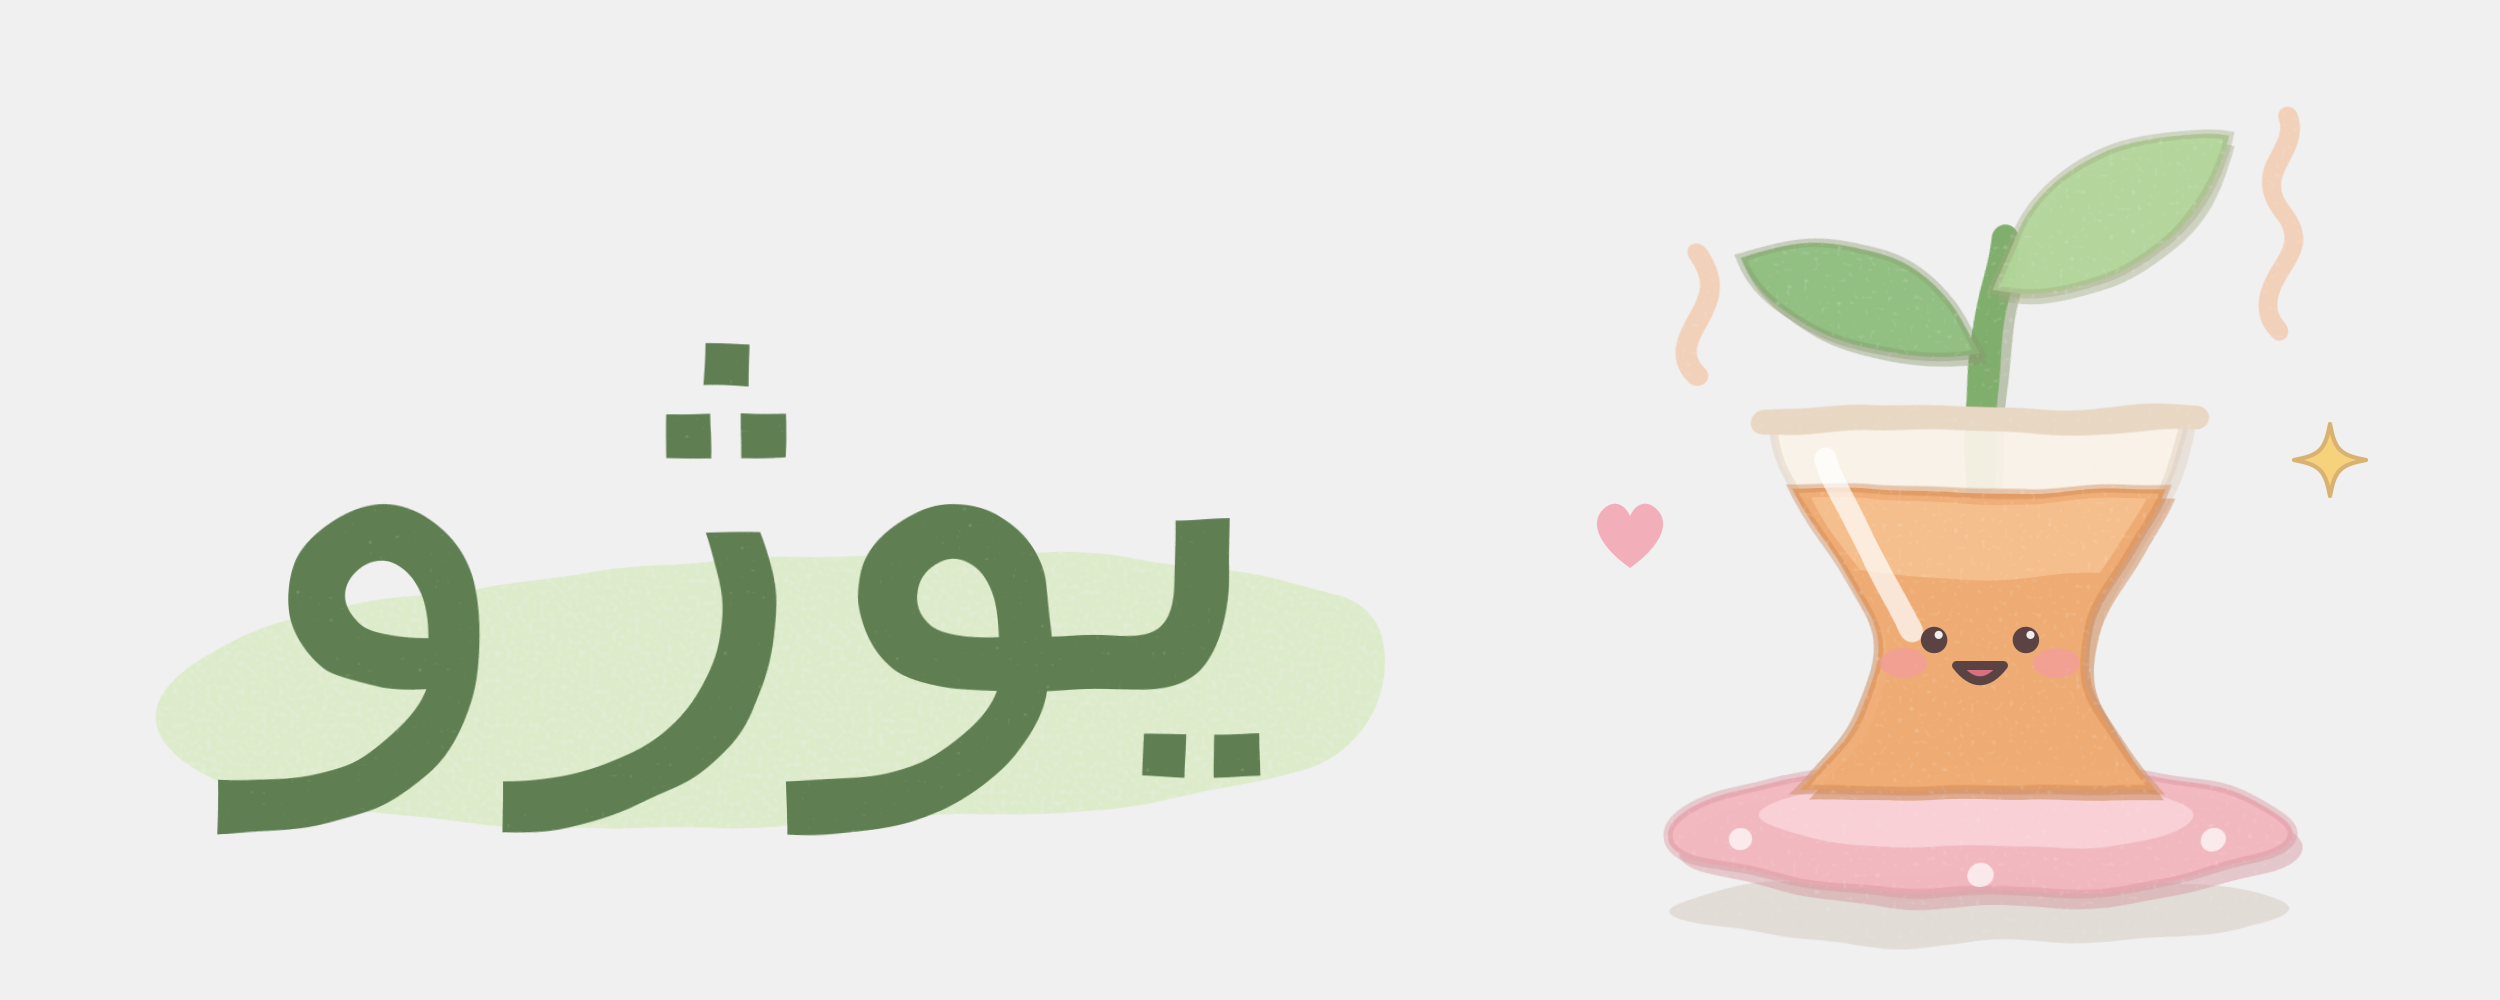
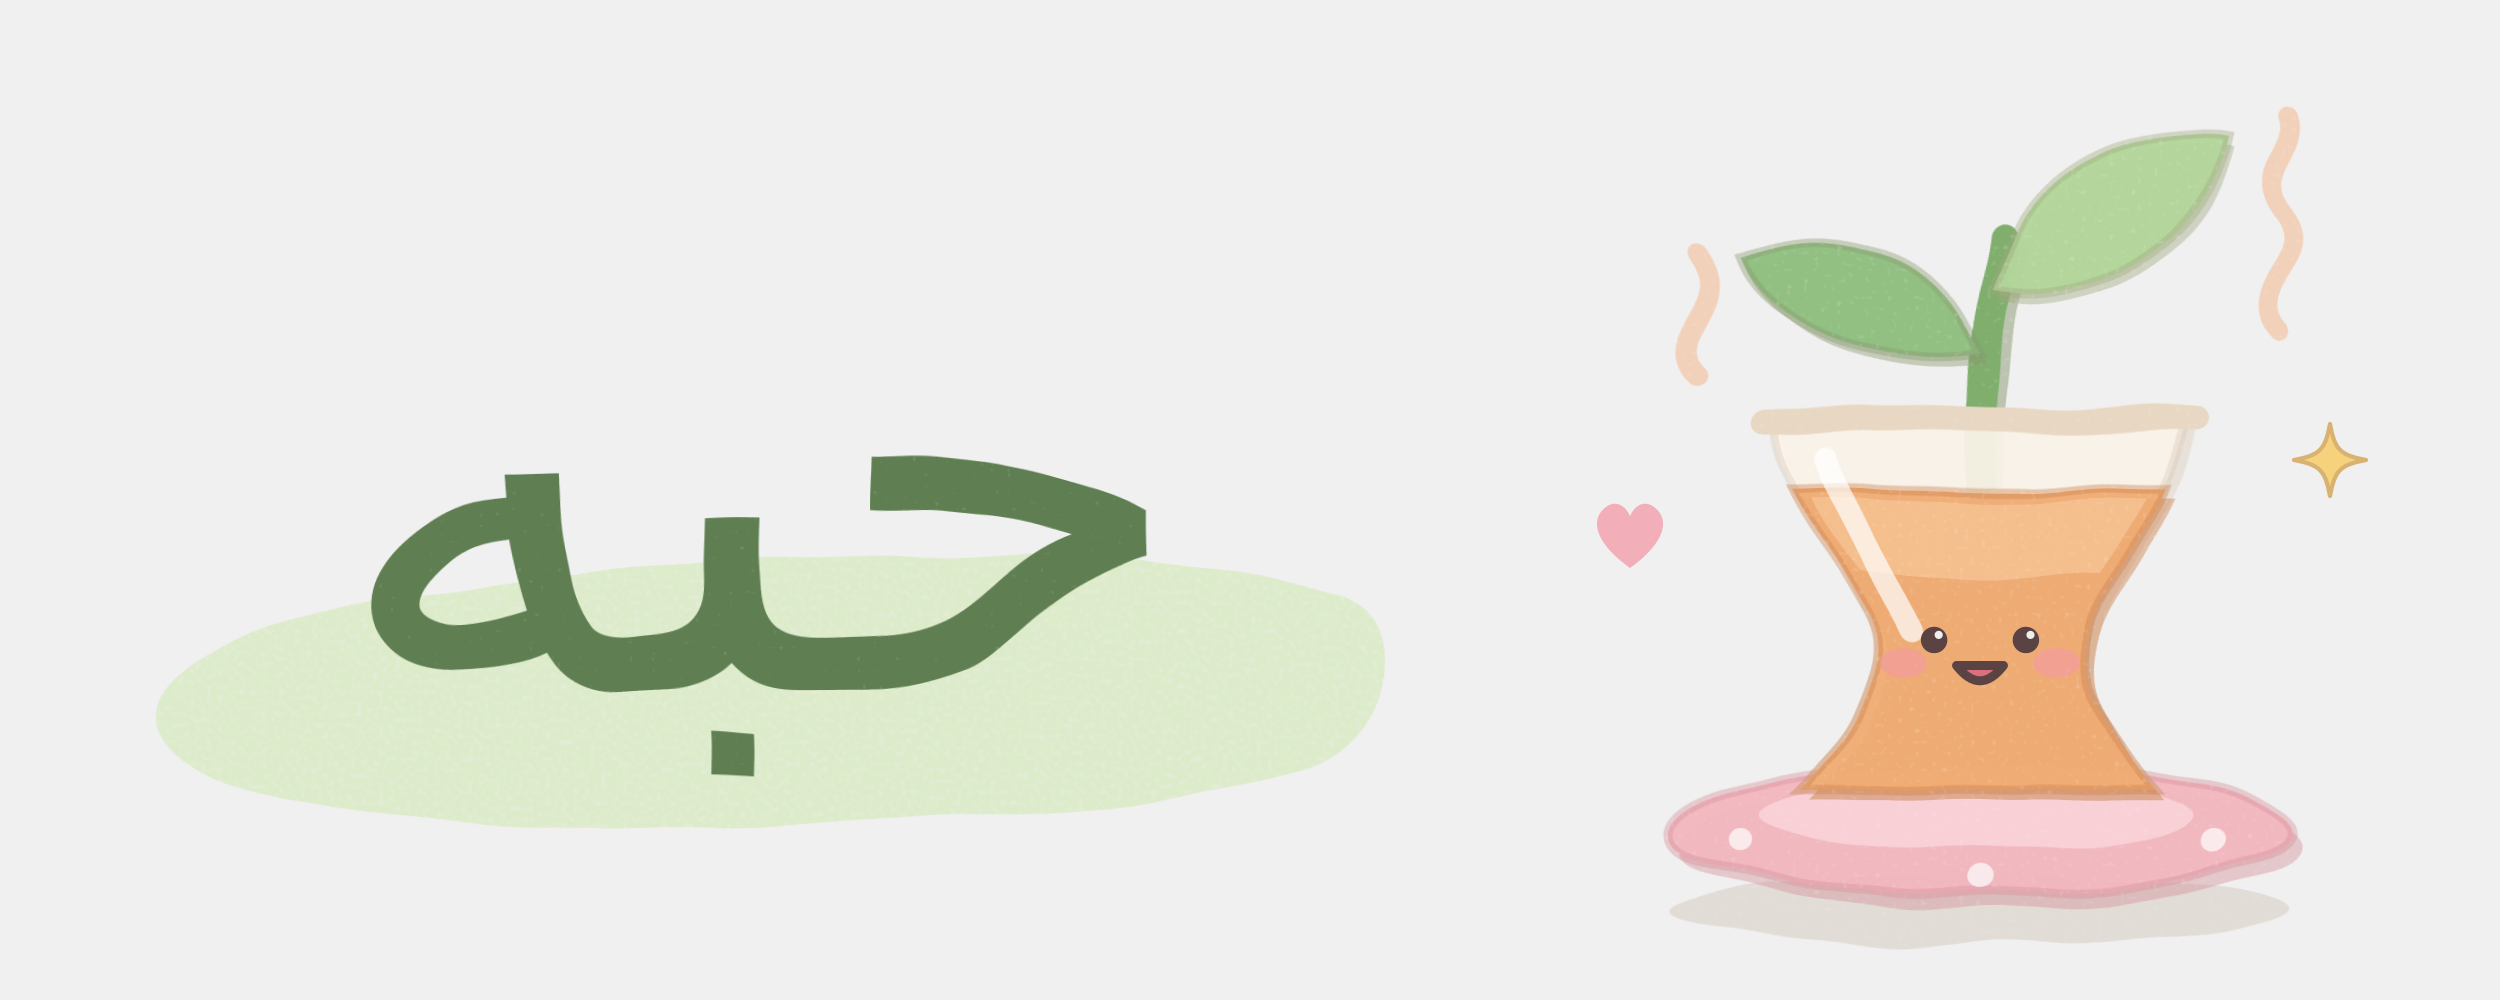
- <svg xmlns="http://www.w3.org/2000/svg" viewBox="0 0 500 200" width="500" height="200" role="img" aria-label="یوژو">
+ <svg xmlns="http://www.w3.org/2000/svg" viewBox="0 0 500 200" width="500" height="200" role="img" aria-label="حبه">
  <defs>
    <filter id="wc-lg2-a" x="-15%" y="-15%" width="130%" height="130%" color-interpolation-filters="sRGB">
      <feTurbulence type="fractalNoise" baseFrequency="0.032" numOctaves="2" seed="6" result="n" />
      <feDisplacementMap in="SourceGraphic" in2="n" scale="4.5" xChannelSelector="R" yChannelSelector="G" result="d" />
      <feTurbulence type="fractalNoise" baseFrequency=".9" numOctaves="1" seed="12" result="g" />
      <feColorMatrix in="g" values="0 0 0 0 0 0 0 0 0 0 0 0 0 0 0 1 0 0 0 0.62" result="a" />
      <feComposite in="d" in2="a" operator="in" />
    </filter>
    <filter id="wc-lg2-b" x="-15%" y="-15%" width="130%" height="130%" color-interpolation-filters="sRGB">
      <feTurbulence type="fractalNoise" baseFrequency="0.025" numOctaves="2" seed="22" result="n" />
      <feDisplacementMap in="SourceGraphic" in2="n" scale="5" xChannelSelector="R" yChannelSelector="G" result="d" />
      <feTurbulence type="fractalNoise" baseFrequency=".9" numOctaves="1" seed="28" result="g" />
      <feColorMatrix in="g" values="0 0 0 0 0 0 0 0 0 0 0 0 0 0 0 1 0 0 0 0.45" result="a" />
      <feComposite in="d" in2="a" operator="in" />
    </filter>
    <filter id="wc-lg2-t" x="-15%" y="-15%" width="130%" height="130%" color-interpolation-filters="sRGB">
      <feTurbulence type="fractalNoise" baseFrequency="0.04" numOctaves="2" seed="32" result="n" />
      <feDisplacementMap in="SourceGraphic" in2="n" scale="2.2" xChannelSelector="R" yChannelSelector="G" result="d" />
      <feTurbulence type="fractalNoise" baseFrequency=".9" numOctaves="1" seed="38" result="g" />
      <feColorMatrix in="g" values="0 0 0 0 0 0 0 0 0 0 0 0 0 0 0 1 0 0 0 0.7" result="a" />
      <feComposite in="d" in2="a" operator="in" />
    </filter>
  </defs>
  <g filter="url(#wc-lg2-b)">
    <path d="M40 132 C70 112 210 104 268 118 C284 124 280 148 262 154 C200 170 70 168 42 156 C28 150 28 140 40 132z" fill="#dcebc9" style="opacity:var(--uzhu-swash, .85)" />
  </g>
  <g transform="translate(296 0)">
    <g filter="url(#wc-lg2-a)">
      <path d="M38 182a62 7 0 1 0 124 0a62 7 0 1 0 -124 0z" fill="#b89f8a" opacity=".25" />
      <path d="M38 166a62 13 0 1 0 124 0a62 13 0 1 0 -124 0z" fill="#d58e99" opacity="0.42" transform="translate(2 3)" />
      <path d="M38 166a62 13 0 1 0 124 0a62 13 0 1 0 -124 0z" fill="#f2b7bf" opacity="0.95" />
      <path d="M38 166a62 13 0 1 0 124 0a62 13 0 1 0 -124 0z" fill="none" stroke="#d58e99" stroke-width="1.8" opacity="0.4" />
      <path d="M56 163a44 7 0 1 0 88 0a44 7 0 1 0 -88 0z" fill="#f8d3d8" opacity=".9" />
      <circle cx="52" cy="168" r="2.4" fill="#fff" opacity=".7" />
      <circle cx="148" cy="168" r="2.4" fill="#fff" opacity=".7" />
      <circle cx="100" cy="176" r="2.4" fill="#fff" opacity=".7" />
      <path d="M100 100 c-2 -20 2 -36 4 -52" fill="none" stroke="#7d8d61" stroke-width="5.5" stroke-linecap="round" opacity="0.45" transform="translate(1.5 2)" />
      <path d="M100 100 c-2 -20 2 -36 4 -52" fill="none" stroke="#7fae6d" stroke-width="5.5" stroke-linecap="round" />
      <path d="M102 58 c6 -24 28 -34 48 -30 c-6 22 -26 32 -48 30z" fill="#9fa97f" opacity="0.42" transform="translate(1 2)" />
      <path d="M102 58 c6 -24 28 -34 48 -30 c-6 22 -26 32 -48 30z" fill="#b2d69a" opacity="0.95" />
      <path d="M102 58 c6 -24 28 -34 48 -30 c-6 22 -26 32 -48 30z" fill="none" stroke="#9fa97f" stroke-width="1.8" opacity="0.4" />
      <path d="M100 70 c-8 -18 -30 -26 -48 -20 c8 18 28 24 48 20z" fill="#88996d" opacity="0.42" transform="translate(1 2)" />
      <path d="M100 70 c-8 -18 -30 -26 -48 -20 c8 18 28 24 48 20z" fill="#8fbf7f" opacity="0.95" />
      <path d="M100 70 c-8 -18 -30 -26 -48 -20 c8 18 28 24 48 20z" fill="none" stroke="#88996d" stroke-width="1.8" opacity="0.4" />
      <path d="M58 84 h84 c-2 16 -14 26 -20 40 c-5 12 4 24 14 34 h-72 c10 -10 19 -22 14 -34 c-6 -14 -18 -24 -20 -40z" fill="#d9c7b3" opacity="0.35" transform="translate(2 2)" />
      <path d="M58 84 h84 c-2 16 -14 26 -20 40 c-5 12 4 24 14 34 h-72 c10 -10 19 -22 14 -34 c-6 -14 -18 -24 -20 -40z" fill="#fbf4ea" opacity="0.9" />
      <path d="M58 84 h84 c-2 16 -14 26 -20 40 c-5 12 4 24 14 34 h-72 c10 -10 19 -22 14 -34 c-6 -14 -18 -24 -20 -40z" fill="none" stroke="#d9c7b3" stroke-width="1.8" opacity="0.4" />
      <path d="M62 98 h76 c-4 10 -12 18 -16 26 c-5 12 4 24 14 34 h-72 c10 -10 19 -22 14 -34 c-4 -8 -12 -16 -16 -26z" fill="#cc7f4a" opacity="0.45" transform="translate(2 2)" />
      <path d="M62 98 h76 c-4 10 -12 18 -16 26 c-5 12 4 24 14 34 h-72 c10 -10 19 -22 14 -34 c-4 -8 -12 -16 -16 -26z" fill="#efab72" opacity="0.95" />
      <path d="M62 98 h76 c-4 10 -12 18 -16 26 c-5 12 4 24 14 34 h-72 c10 -10 19 -22 14 -34 c-4 -8 -12 -16 -16 -26z" fill="none" stroke="#cc7f4a" stroke-width="1.8" opacity="0.4" />
      <path d="M66 100 h68 c-3 6 -7 11 -10 15 h-48 c-4 -4 -8 -9 -10 -15z" fill="#f6c494" opacity=".8" />
      <path d="M70 92 c4 14 12 24 16 34" fill="none" stroke="#fff" stroke-width="5" stroke-linecap="round" opacity="0.7" />
      <path d="M56 84 h88" stroke="#e8d7c2" stroke-width="5" stroke-linecap="round" />
      <path d="M160 66 c-8 -8 8 -14 0 -24 c-6 -8 4 -12 2 -18 M44 74 c-8 -8 8 -14 0 -24" fill="none" stroke="#f3c7a8" stroke-width="4" stroke-linecap="round" opacity=".75" />
    </g>
    <circle cx="90.82" cy="128" r="2.652" fill="#5b4343" />
    <circle cx="109.18" cy="128" r="2.652" fill="#5b4343" />
    <circle cx="91.738" cy="126.98" r="0.816" fill="#fff" opacity=".9" />
    <circle cx="110.098" cy="126.98" r="0.816" fill="#fff" opacity=".9" />
    <path d="M95.308 133.1 q4.692 6.12 9.384 0z" fill="#d9707e" stroke="#5b4343" stroke-width="1.795" stroke-linejoin="round" />
    <ellipse cx="84.7" cy="132.59" rx="4.692" ry="2.958" fill="#f29aa5" opacity=".62" />
    <ellipse cx="115.3" cy="132.59" rx="4.692" ry="2.958" fill="#f29aa5" opacity=".62" />
    <path transform="translate(170 92) scale(0.6)" d="M0 -12 C1.6 -3.4 3.4 -1.6 12 0 C3.4 1.6 1.6 3.4 0 12 C-1.6 3.4 -3.4 1.6 -12 0 C-3.4 -1.6 -1.6 -3.4 0 -12z" fill="#f6cf72" stroke="#d7ad67" stroke-width="1.4" stroke-linejoin="round" opacity=".92" />
    <path transform="translate(30 110) scale(0.9)" d="M0 4 C-7 -1 -9 -6 -6 -9 C-3.5 -11.5 -1 -10 0 -7.5 C1 -10 3.5 -11.5 6 -9 C9 -6 7 -1 0 4z" fill="#f2a7b3" opacity=".9" />
  </g>
  <g filter="url(#wc-lg2-t)">
-     <text x="152" y="138" text-anchor="middle" direction="rtl" font-family="Lalezar, Vazirmatn, sans-serif" font-size="118" style="fill:var(--uzhu-wordmark, #5f7f52)">یوژو</text>
+     <text x="152" y="138" text-anchor="middle" direction="rtl" font-family="Lalezar, Vazirmatn, sans-serif" font-size="118" style="fill:var(--uzhu-wordmark, #5f7f52)">حبه</text>
  </g>
</svg>
